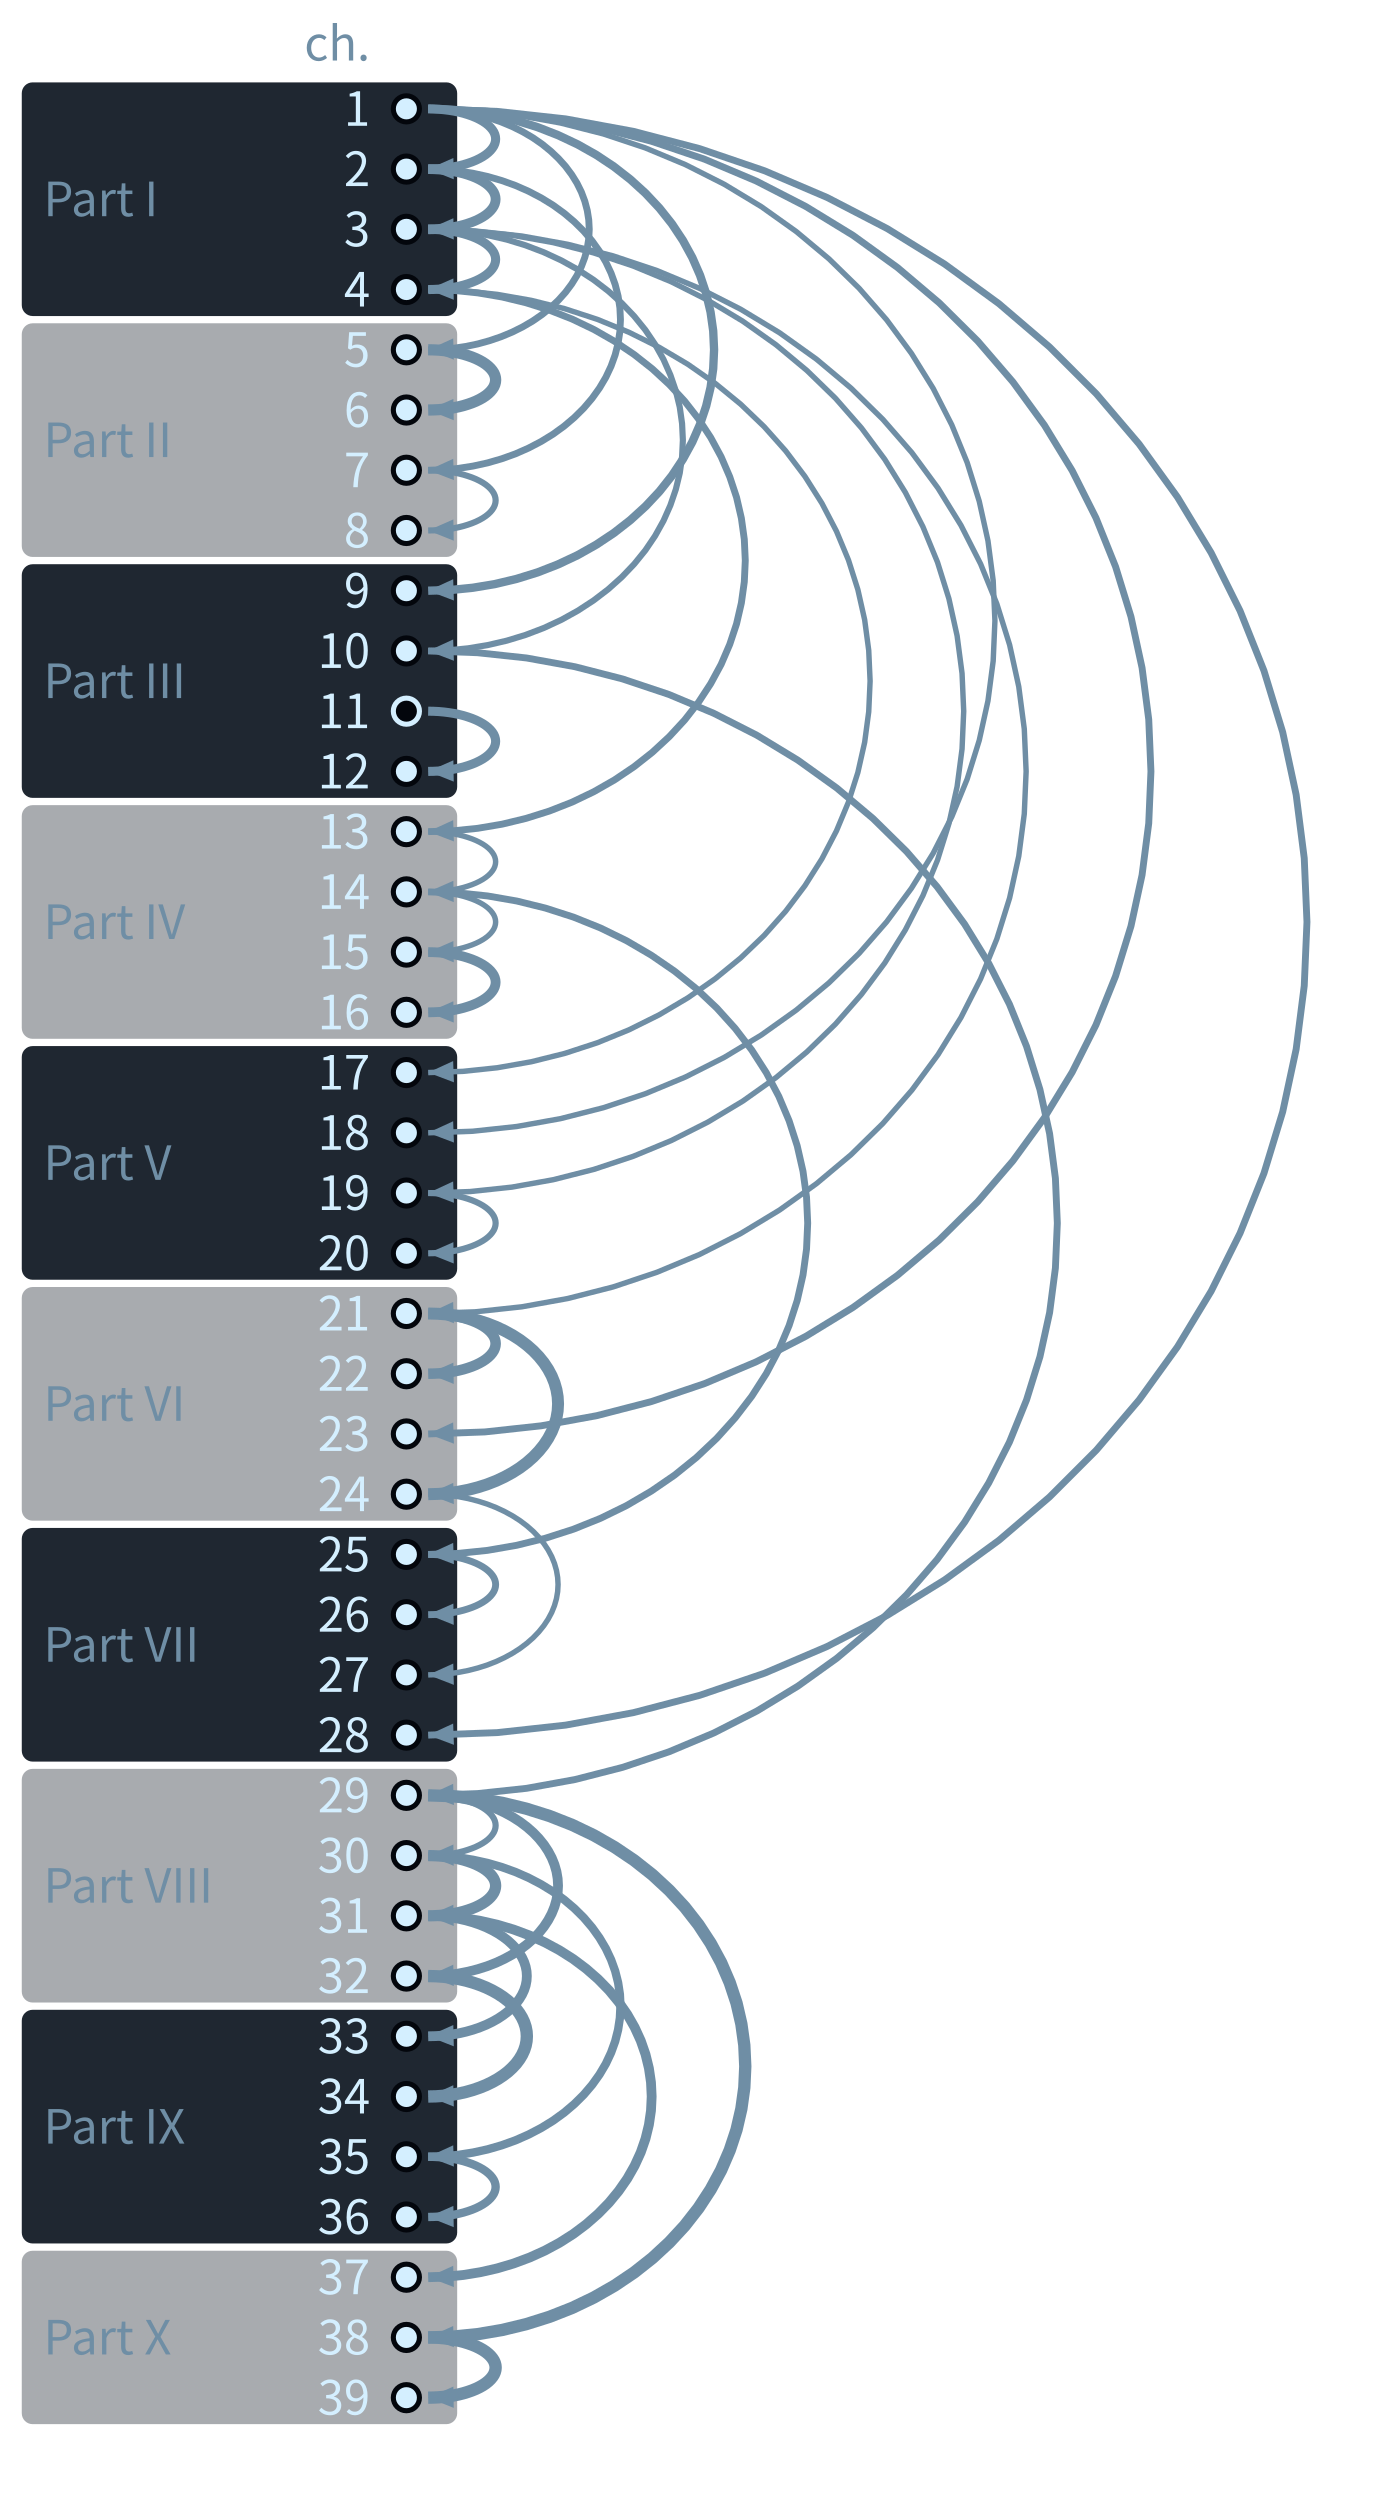
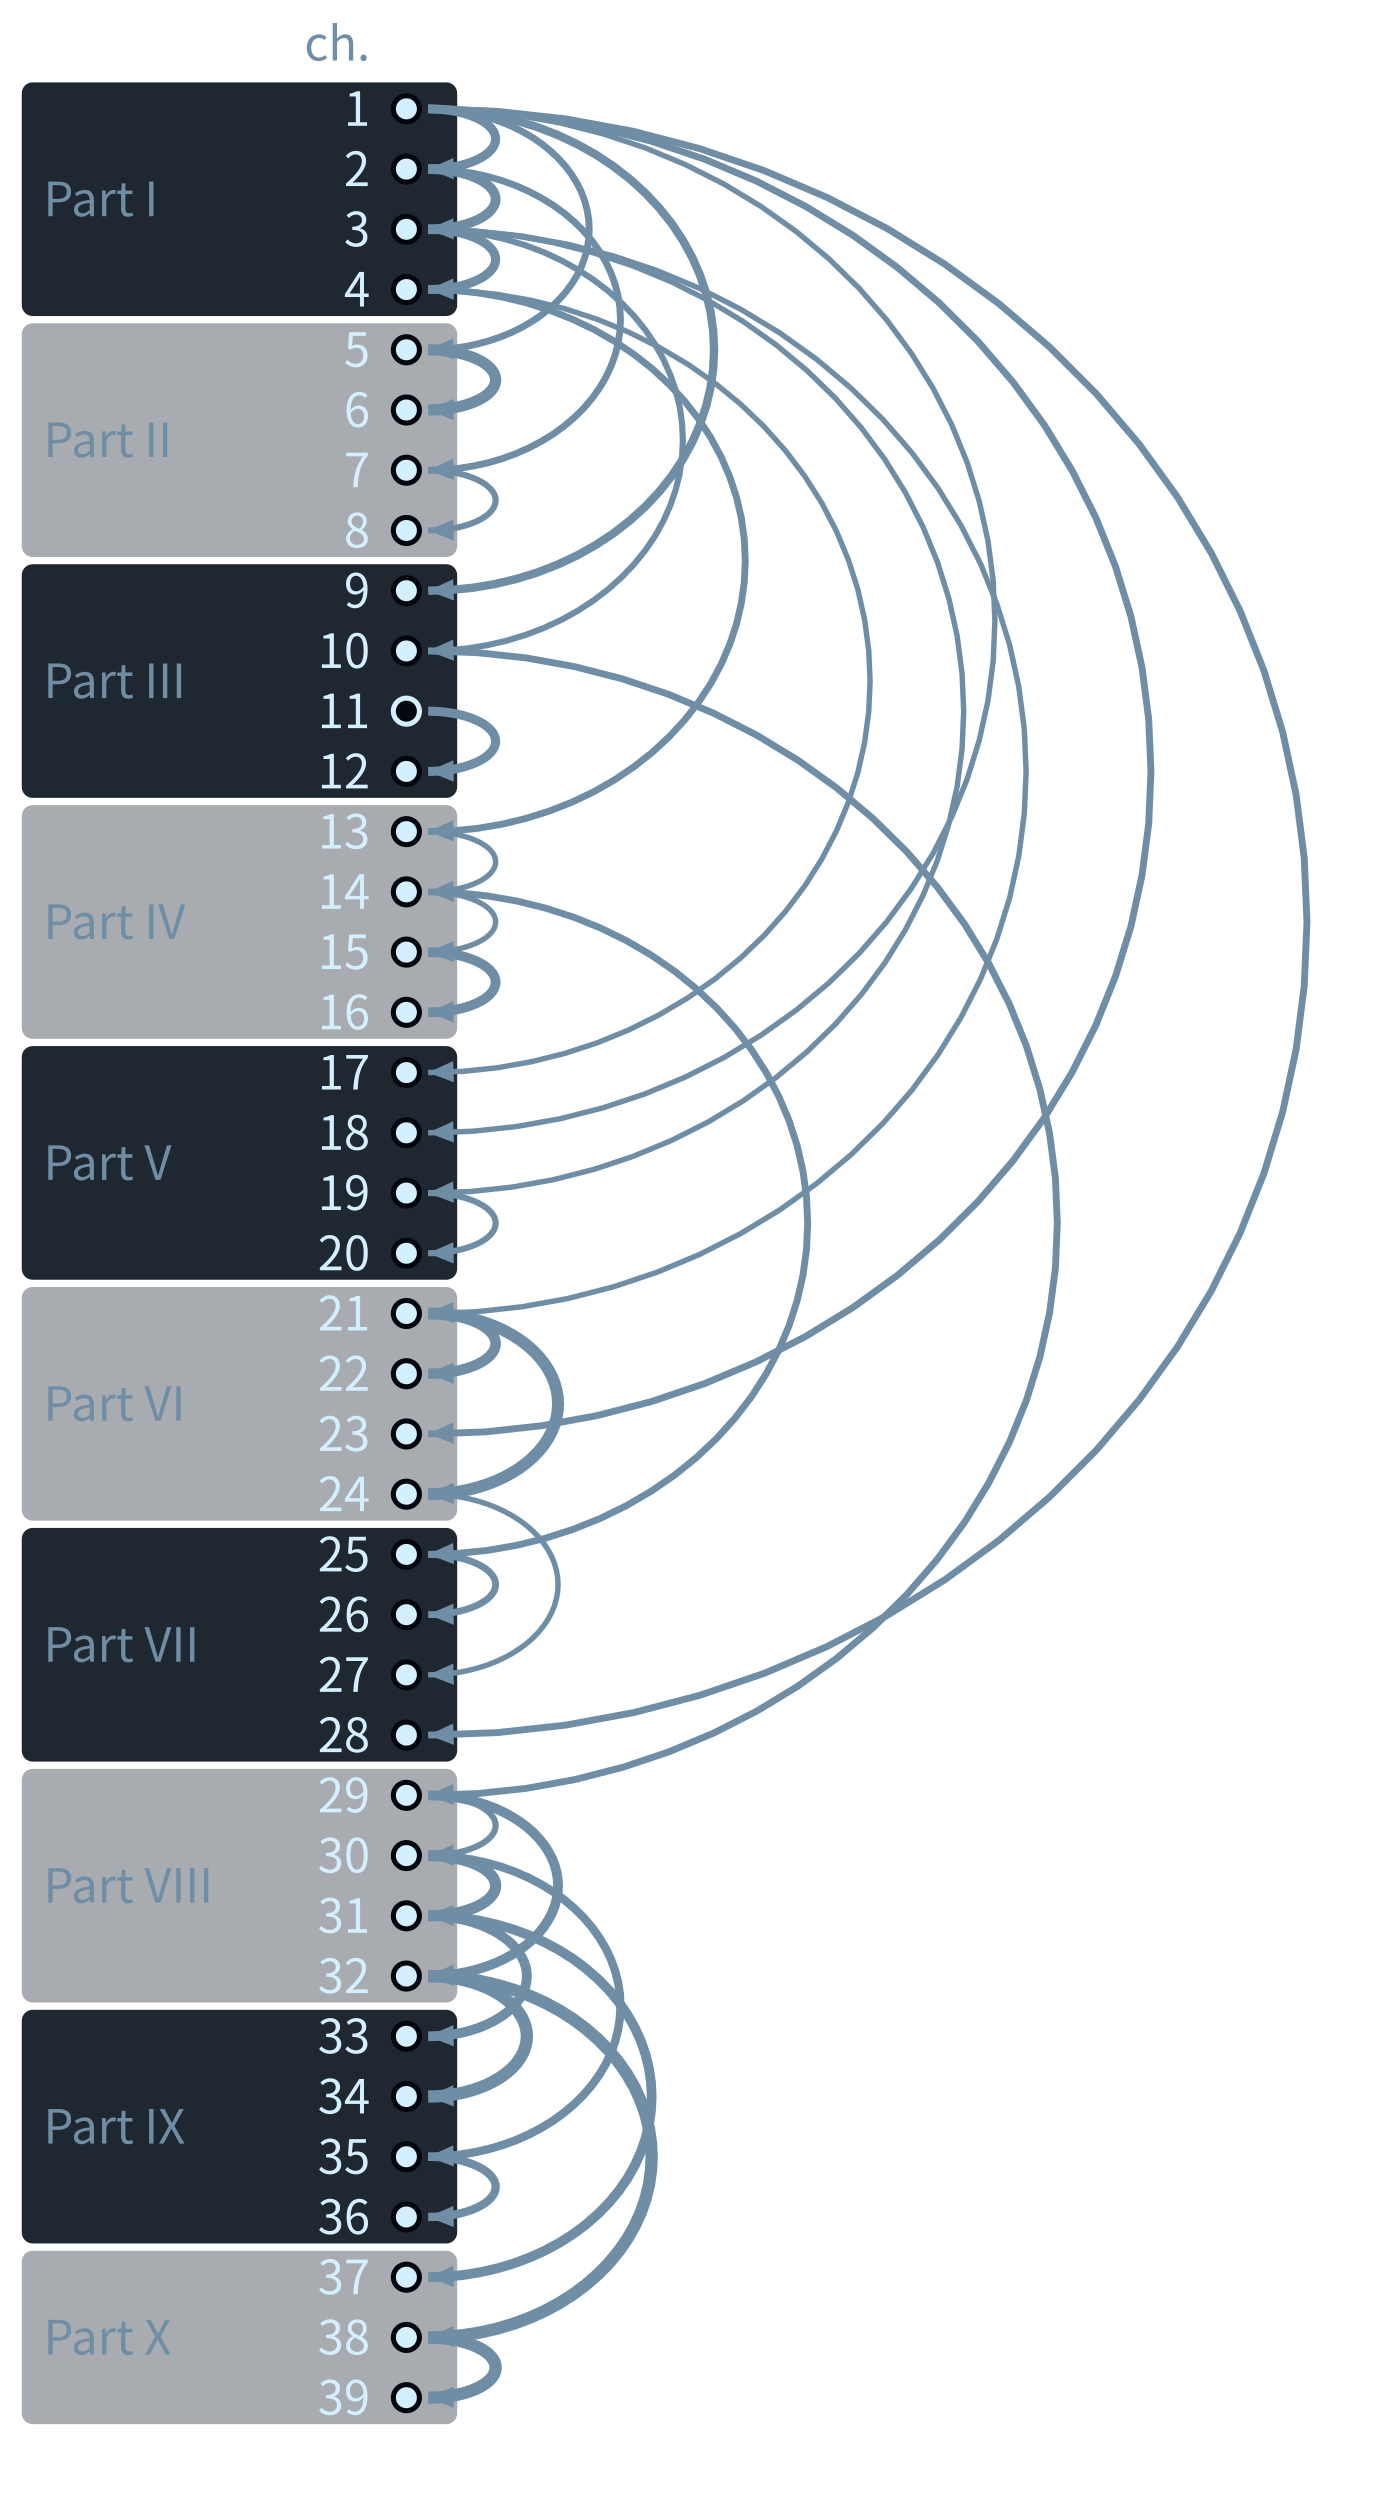
- <svg xmlns="http://www.w3.org/2000/svg" class="tr-fig" data-tr-fig="coda-dependency-tree" data-lang="en" viewBox="0 0 380 689" width="380" height="689" font-family="'Noto Sans SC', 'Noto Sans CJK SC', 'Source Sans 3', 'PingFang SC', 'Microsoft YaHei', system-ui, sans-serif" role="img" aria-label="39 dots run down the page for chapters 1 to 39, grouped on the left into the parts with their names. Every dot except chapter 1 and the hollow ones receives one arrow, an arc bulging to the right, from the chapter it refers back to most; the thicker the arrow, the more mentions. Chapter 1 sends 6 (to chapters 2, 5, 9, 18, 23, 28); chapter 3 sends 4 (to chapters 4, 10, 19, 21); chapter 29 sends 3 (to chapters 30, 32, 38). Chapter 11 is a hollow dot with no arrow.">
+ <svg xmlns="http://www.w3.org/2000/svg" class="tr-fig" data-tr-fig="coda-dependency-tree" data-lang="en" viewBox="0 0 380 689" width="380" height="689" font-family="'Noto Sans SC', 'Noto Sans CJK SC', 'Source Sans 3', 'PingFang SC', 'Microsoft YaHei', system-ui, sans-serif" role="img" aria-label="39 dots run down the page for chapters 1 to 39, grouped on the left into the parts with their names. Every dot except chapter 1 and the hollow ones receives one arrow, an arc bulging to the right, from the chapter it refers back to most; the thicker the arrow, the more mentions. Chapter 1 sends 6 (to chapters 2, 5, 9, 18, 23, 28); chapter 3 sends 4 (to chapters 4, 10, 19, 21); chapter 2 sends 2 (to chapters 3, 7). Chapter 11 is a hollow dot with no arrow.">
  <style>.ts-ink{stroke:#d4efff}.tf-ink{fill:#d4efff}.ts-dim{stroke:#6f8ea5}.tf-dim{fill:#6f8ea5}.ts-faint{stroke:#34506a}.tf-faint{fill:#34506a}.ts-edge{stroke:#143049}.tf-edge{fill:#143049}.ts-hot{stroke:#1f5d7c}.tf-hot{fill:#1f5d7c}.ts-bg{stroke:#03060c}.tf-bg{fill:#03060c}.ts-panel{stroke:#07101b}.tf-panel{fill:#07101b}.ts-sheet{stroke:#050c16}.tf-sheet{fill:#050c16}.ts-cyan{stroke:#19f0ff}.tf-cyan{fill:#19f0ff}.ts-magenta{stroke:#ff2fd0}.tf-magenta{fill:#ff2fd0}.ts-amber{stroke:#ffc83d}.tf-amber{fill:#ffc83d}.ts-violet{stroke:#9d8cff}.tf-violet{fill:#9d8cff}.ts-ok{stroke:#46ffb2}.tf-ok{fill:#46ffb2}.ts-warn{stroke:#ff5064}.tf-warn{fill:#ff5064}.ts-blue{stroke:#2a7bff}.tf-blue{fill:#2a7bff}.ts-orange{stroke:#ff8a3c}.tf-orange{fill:#ff8a3c}.ts-sigma{stroke:#cfe3ff}.tf-sigma{fill:#cfe3ff}</style>
  <rect x="6" y="22.7" width="120" height="64.4" rx="3" class="tf-panel" fill-opacity="0.9" />
  <text class="tf-dim" x="12" y="59.58" font-size="13">Part I</text>
  <rect x="6" y="89.1" width="120" height="64.4" rx="3" class="tf-panel" fill-opacity="0.35" />
  <text class="tf-dim" x="12" y="125.98" font-size="13">Part II</text>
  <rect x="6" y="155.5" width="120" height="64.4" rx="3" class="tf-panel" fill-opacity="0.9" />
  <text class="tf-dim" x="12" y="192.38" font-size="13">Part III</text>
  <rect x="6" y="221.9" width="120" height="64.4" rx="3" class="tf-panel" fill-opacity="0.35" />
  <text class="tf-dim" x="12" y="258.78" font-size="13">Part IV</text>
  <rect x="6" y="288.3" width="120" height="64.4" rx="3" class="tf-panel" fill-opacity="0.9" />
  <text class="tf-dim" x="12" y="325.18" font-size="13">Part V</text>
  <rect x="6" y="354.7" width="120" height="64.4" rx="3" class="tf-panel" fill-opacity="0.35" />
  <text class="tf-dim" x="12" y="391.58" font-size="13">Part VI</text>
  <rect x="6" y="421.1" width="120" height="64.4" rx="3" class="tf-panel" fill-opacity="0.9" />
  <text class="tf-dim" x="12" y="457.98" font-size="13">Part VII</text>
  <rect x="6" y="487.5" width="120" height="64.4" rx="3" class="tf-panel" fill-opacity="0.35" />
  <text class="tf-dim" x="12" y="524.38" font-size="13">Part VIII</text>
  <rect x="6" y="553.9" width="120" height="64.4" rx="3" class="tf-panel" fill-opacity="0.9" />
  <text class="tf-dim" x="12" y="590.78" font-size="13">Part IX</text>
  <rect x="6" y="620.3" width="120" height="47.8" rx="3" class="tf-panel" fill-opacity="0.35" />
  <text class="tf-dim" x="12" y="648.88" font-size="13">Part X</text>
  <path d="M118 30 L137 30.69 L155.89 32.76 L174.54 36.19 L192.84 40.97 L210.69 47.06 L227.96 54.43 L244.55 63.02 L260.36 72.8 L275.3 83.69 L289.26 95.64 L302.17 108.56 L313.94 122.38 L324.51 137.01 L333.8 152.36 L341.76 168.34 L348.35 184.85 L353.51 201.78 L357.22 219.04 L359.45 236.52 L360.2 254.1 L359.45 271.68 L357.22 289.16 L353.51 306.42 L348.35 323.35 L341.76 339.86 L333.8 355.84 L324.51 371.19 L313.94 385.82 L302.17 399.64 L289.26 412.56 L275.3 424.51 L260.36 435.4 L244.55 445.18 L227.96 453.77 L210.69 461.14 L192.84 467.23 L174.54 472.01 L155.89 475.44 L137 477.51 L118 478.2" class="ts-dim" stroke-width="1.9" stroke-linejoin="round" fill="none" />
  <path d="M118 478.2 L124.89 475.01 L125.1 480.88Z" class="tf-dim" />
  <path d="M118 30 L133.63 30.56 L149.16 32.25 L164.5 35.05 L179.56 38.94 L194.23 43.9 L208.43 49.9 L222.08 56.91 L235.09 64.87 L247.37 73.75 L258.86 83.48 L269.47 94.01 L279.16 105.27 L287.85 117.19 L295.49 129.7 L302.04 142.72 L307.45 156.17 L311.7 169.97 L314.75 184.04 L316.59 198.27 L317.2 212.6 L316.59 226.93 L314.75 241.16 L311.7 255.23 L307.45 269.03 L302.04 282.48 L295.49 295.5 L287.85 308.01 L279.16 319.93 L269.47 331.19 L258.86 341.72 L247.37 351.45 L235.09 360.33 L222.08 368.29 L208.43 375.3 L194.23 381.3 L179.56 386.26 L164.5 390.15 L149.16 392.95 L133.63 394.64 L118 395.2" class="ts-dim" stroke-width="1.9" stroke-linejoin="round" fill="none" />
  <path d="M118 395.2 L124.89 392.01 L125.1 397.89Z" class="tf-dim" />
  <path d="M118 179.4 L131.6 179.89 L145.13 181.34 L158.48 183.76 L171.58 187.12 L184.36 191.4 L196.72 196.59 L208.6 202.64 L219.92 209.52 L230.61 217.18 L240.61 225.59 L249.85 234.68 L258.28 244.41 L265.85 254.7 L272.5 265.51 L278.2 276.75 L282.91 288.37 L286.61 300.29 L289.27 312.43 L290.87 324.73 L291.4 337.1 L290.87 349.47 L289.27 361.77 L286.61 373.91 L282.91 385.83 L278.2 397.45 L272.5 408.69 L265.85 419.5 L258.28 429.79 L249.85 439.52 L240.61 448.61 L230.61 457.02 L219.92 464.68 L208.6 471.56 L196.72 477.61 L184.36 482.8 L171.58 487.08 L158.48 490.44 L145.13 492.86 L131.6 494.31 L118 494.8" class="ts-dim" stroke-width="1.9" stroke-linejoin="round" fill="none" />
  <path d="M118 494.8 L124.89 491.61 L125.1 497.49Z" class="tf-dim" />
  <path d="M118 63.2 L130.93 63.66 L143.78 65.04 L156.47 67.33 L168.93 70.51 L181.07 74.57 L192.82 79.48 L204.11 85.22 L214.87 91.73 L225.03 99 L234.53 106.96 L243.31 115.57 L251.33 124.78 L258.52 134.54 L264.84 144.77 L270.26 155.43 L274.73 166.43 L278.25 177.72 L280.77 189.23 L282.29 200.88 L282.8 212.6 L282.29 224.32 L280.77 235.97 L278.25 247.48 L274.73 258.77 L270.26 269.77 L264.84 280.43 L258.52 290.66 L251.33 300.42 L243.31 309.63 L234.53 318.24 L225.03 326.2 L214.87 333.47 L204.11 339.98 L192.82 345.72 L181.07 350.63 L168.93 354.69 L156.47 357.87 L143.78 360.16 L130.93 361.54 L118 362" class="ts-dim" stroke-width="1.5" stroke-linejoin="round" fill="none" />
  <path d="M118 362 L124.89 358.81 L125.1 364.69Z" class="tf-dim" />
  <path d="M118 30 L130.26 30.43 L142.44 31.74 L154.46 33.9 L166.27 36.91 L177.78 40.74 L188.91 45.38 L199.61 50.79 L209.81 56.95 L219.44 63.81 L228.45 71.33 L236.78 79.46 L244.37 88.16 L251.18 97.38 L257.18 107.04 L262.31 117.1 L266.56 127.5 L269.88 138.16 L272.28 149.03 L273.72 160.03 L274.2 171.1 L273.72 182.17 L272.28 193.17 L269.88 204.04 L266.56 214.7 L262.31 225.1 L257.18 235.16 L251.18 244.82 L244.37 254.04 L236.78 262.74 L228.45 270.87 L219.44 278.39 L209.81 285.25 L199.61 291.41 L188.91 296.82 L177.78 301.46 L166.27 305.29 L154.46 308.3 L142.44 310.46 L130.26 311.77 L118 312.2" class="ts-dim" stroke-width="1.5" stroke-linejoin="round" fill="none" />
  <path d="M118 312.2 L124.89 309.01 L125.1 314.89Z" class="tf-dim" />
  <path d="M118 63.2 L129.58 63.61 L141.09 64.83 L152.46 66.87 L163.61 69.7 L174.48 73.31 L185.01 77.67 L195.12 82.77 L204.76 88.56 L213.86 95.02 L222.37 102.1 L230.24 109.75 L237.41 117.94 L243.85 126.61 L249.51 135.71 L254.36 145.18 L258.38 154.96 L261.52 165 L263.78 175.23 L265.14 185.58 L265.6 196 L265.14 206.42 L263.78 216.77 L261.52 227 L258.38 237.04 L254.36 246.82 L249.51 256.29 L243.85 265.39 L237.41 274.06 L230.24 282.25 L222.37 289.9 L213.86 296.98 L204.76 303.44 L195.12 309.23 L185.01 314.33 L174.48 318.69 L163.61 322.3 L152.46 325.13 L141.09 327.17 L129.58 328.39 L118 328.8" class="ts-dim" stroke-width="1.5" stroke-linejoin="round" fill="none" />
  <path d="M118 328.8 L124.89 325.61 L125.1 331.49Z" class="tf-dim" />
  <path d="M118 79.8 L127.56 80.13 L137.05 81.13 L146.43 82.78 L155.64 85.08 L164.61 88.01 L173.3 91.56 L181.64 95.7 L189.59 100.41 L197.1 105.65 L204.13 111.4 L210.62 117.62 L216.54 124.28 L221.85 131.32 L226.52 138.71 L230.53 146.41 L233.84 154.36 L236.43 162.51 L238.3 170.82 L239.42 179.23 L239.8 187.7 L239.42 196.17 L238.3 204.58 L236.43 212.89 L233.84 221.04 L230.53 228.99 L226.52 236.69 L221.85 244.08 L216.54 251.12 L210.62 257.78 L204.13 264 L197.1 269.75 L189.59 274.99 L181.64 279.7 L173.3 283.84 L164.61 287.39 L155.64 290.32 L146.43 292.62 L137.05 294.27 L127.56 295.27 L118 295.6" class="ts-dim" stroke-width="1.5" stroke-linejoin="round" fill="none" />
  <path d="M118 295.6 L124.89 292.42 L125.1 298.29Z" class="tf-dim" />
  <path d="M118 245.8 L126.21 246.08 L134.36 246.92 L142.42 248.32 L150.32 250.27 L158.03 252.75 L165.49 255.75 L172.65 259.25 L179.48 263.24 L185.93 267.67 L191.96 272.54 L197.54 277.81 L202.62 283.44 L207.19 289.4 L211.2 295.65 L214.64 302.16 L217.48 308.89 L219.71 315.79 L221.31 322.82 L222.28 329.94 L222.6 337.1 L222.28 344.26 L221.31 351.38 L219.71 358.41 L217.48 365.31 L214.64 372.04 L211.2 378.55 L207.19 384.8 L202.62 390.76 L197.54 396.39 L191.96 401.66 L185.93 406.53 L179.48 410.96 L172.65 414.95 L165.49 418.45 L158.03 421.45 L150.32 423.93 L142.42 425.88 L134.36 427.28 L126.21 428.12 L118 428.4" class="ts-dim" stroke-width="1.9" stroke-linejoin="round" fill="none" />
  <path d="M118 428.4 L124.9 425.22 L125.1 431.1Z" class="tf-dim" />
  <path d="M118 79.8 L124.86 80.03 L131.67 80.72 L138.4 81.86 L145.01 83.46 L151.45 85.49 L157.68 87.94 L163.67 90.81 L169.37 94.07 L174.76 97.7 L179.8 101.68 L184.46 105.99 L188.71 110.59 L192.52 115.47 L195.87 120.59 L198.75 125.91 L201.12 131.42 L202.99 137.06 L204.32 142.81 L205.13 148.64 L205.4 154.5 L205.13 160.36 L204.32 166.19 L202.99 171.94 L201.12 177.58 L198.75 183.09 L195.87 188.41 L192.52 193.53 L188.71 198.41 L184.46 203.01 L179.8 207.32 L174.76 211.3 L169.37 214.93 L163.67 218.19 L157.68 221.06 L151.45 223.51 L145.01 225.54 L138.4 227.14 L131.67 228.28 L124.86 228.97 L118 229.2" class="ts-dim" stroke-width="1.9" stroke-linejoin="round" fill="none" />
  <path d="M118 229.2 L124.9 226.03 L125.09 231.9Z" class="tf-dim" />
-   <path d="M118 494.8 L124.86 495.03 L131.67 495.72 L138.4 496.86 L145.01 498.46 L151.45 500.49 L157.68 502.94 L163.67 505.81 L169.37 509.07 L174.76 512.7 L179.8 516.68 L184.46 520.99 L188.71 525.59 L192.52 530.47 L195.87 535.59 L198.75 540.91 L201.12 546.42 L202.99 552.06 L204.32 557.81 L205.13 563.64 L205.4 569.5 L205.13 575.36 L204.32 581.19 L202.99 586.94 L201.12 592.58 L198.75 598.09 L195.87 603.41 L192.52 608.53 L188.71 613.41 L184.46 618.01 L179.8 622.32 L174.76 626.3 L169.37 629.93 L163.67 633.19 L157.68 636.06 L151.45 638.51 L145.01 640.54 L138.4 642.14 L131.67 643.28 L124.86 643.97 L118 644.2" class="ts-dim" stroke-width="3.4" stroke-linejoin="round" fill="none" />
-   <path d="M118 644.2 L124.9 641.03 L125.09 646.9Z" class="tf-dim" />
  <path d="M118 30 L124.18 30.2 L130.33 30.82 L136.4 31.83 L142.35 33.25 L148.16 35.05 L153.77 37.24 L159.17 39.78 L164.32 42.68 L169.18 45.91 L173.72 49.45 L177.92 53.28 L181.75 57.37 L185.19 61.71 L188.21 66.26 L190.8 70.99 L192.94 75.88 L194.62 80.9 L195.83 86.01 L196.56 91.19 L196.8 96.4 L196.56 101.61 L195.83 106.79 L194.62 111.9 L192.94 116.92 L190.8 121.81 L188.21 126.54 L185.19 131.09 L181.75 135.43 L177.92 139.52 L173.72 143.35 L169.18 146.89 L164.32 150.12 L159.17 153.02 L153.77 155.56 L148.16 157.75 L142.35 159.55 L136.4 160.97 L130.33 161.98 L124.18 162.6 L118 162.8" class="ts-dim" stroke-width="2.3" stroke-linejoin="round" fill="none" />
  <path d="M118 162.8 L124.9 159.63 L125.09 165.51Z" class="tf-dim" />
  <path d="M118 63.2 L123.51 63.38 L128.98 63.92 L134.39 64.81 L139.69 66.04 L144.86 67.62 L149.87 69.53 L154.68 71.76 L159.26 74.3 L163.59 77.12 L167.64 80.22 L171.38 83.57 L174.79 87.15 L177.86 90.94 L180.55 94.92 L182.86 99.07 L184.76 103.35 L186.26 107.74 L187.34 112.21 L187.98 116.74 L188.2 121.3 L187.98 125.86 L187.34 130.39 L186.26 134.86 L184.76 139.25 L182.86 143.53 L180.55 147.68 L177.86 151.66 L174.79 155.45 L171.38 159.03 L167.64 162.38 L163.59 165.48 L159.26 168.3 L154.68 170.84 L149.87 173.07 L144.86 174.98 L139.69 176.56 L134.39 177.79 L128.98 178.68 L123.51 179.22 L118 179.4" class="ts-dim" stroke-width="1.7" stroke-linejoin="round" fill="none" />
  <path d="M118 179.4 L124.9 176.23 L125.09 182.11Z" class="tf-dim" />
  <path d="M118 528 L122.83 528.15 L127.64 528.61 L132.38 529.38 L137.04 530.44 L141.57 531.79 L145.97 533.43 L150.19 535.34 L154.21 537.51 L158.01 539.93 L161.56 542.59 L164.84 545.46 L167.84 548.53 L170.52 551.78 L172.89 555.19 L174.91 558.74 L176.59 562.41 L177.9 566.17 L178.84 570.01 L179.41 573.89 L179.6 577.8 L179.41 581.71 L178.84 585.59 L177.9 589.43 L176.59 593.19 L174.91 596.86 L172.89 600.41 L170.52 603.82 L167.84 607.07 L164.84 610.14 L161.56 613.01 L158.01 615.67 L154.21 618.09 L150.19 620.26 L145.97 622.17 L141.57 623.81 L137.04 625.16 L132.38 626.22 L127.64 626.99 L122.83 627.45 L118 627.6" class="ts-dim" stroke-width="2.7" stroke-linejoin="round" fill="none" />
  <path d="M118 627.6 L124.9 624.44 L125.09 630.32Z" class="tf-dim" />
+   <path d="M118 544.6 L122.83 544.75 L127.64 545.21 L132.38 545.98 L137.04 547.04 L141.57 548.39 L145.97 550.03 L150.19 551.94 L154.21 554.11 L158.01 556.53 L161.56 559.19 L164.84 562.06 L167.84 565.13 L170.52 568.38 L172.89 571.79 L174.91 575.34 L176.59 579.01 L177.9 582.77 L178.84 586.61 L179.41 590.49 L179.6 594.4 L179.41 598.31 L178.84 602.19 L177.9 606.03 L176.59 609.79 L174.91 613.46 L172.89 617.01 L170.52 620.42 L167.84 623.67 L164.84 626.74 L161.56 629.61 L158.01 632.27 L154.21 634.69 L150.19 636.86 L145.97 638.77 L141.57 640.41 L137.04 641.76 L132.38 642.82 L127.64 643.59 L122.83 644.05 L118 644.2" class="ts-dim" stroke-width="3.4" stroke-linejoin="round" fill="none" />
+   <path d="M118 644.2 L124.9 641.04 L125.09 646.92Z" class="tf-dim" />
  <path d="M118 46.6 L122.16 46.73 L126.29 47.11 L130.37 47.75 L134.38 48.63 L138.28 49.76 L142.06 51.12 L145.69 52.72 L149.15 54.53 L152.42 56.54 L155.48 58.76 L158.3 61.15 L160.88 63.71 L163.19 66.42 L165.22 69.26 L166.97 72.22 L168.41 75.28 L169.54 78.41 L170.35 81.61 L170.84 84.84 L171 88.1 L170.84 91.36 L170.35 94.59 L169.54 97.79 L168.41 100.92 L166.97 103.98 L165.22 106.94 L163.19 109.78 L160.88 112.49 L158.3 115.05 L155.48 117.44 L152.42 119.66 L149.15 121.67 L145.69 123.48 L142.06 125.08 L138.28 126.44 L134.38 127.57 L130.37 128.45 L126.29 129.09 L122.16 129.47 L118 129.6" class="ts-dim" stroke-width="1.9" stroke-linejoin="round" fill="none" />
  <path d="M118 129.6 L124.91 126.45 L125.09 132.32Z" class="tf-dim" />
  <path d="M118 511.4 L122.16 511.53 L126.29 511.91 L130.37 512.55 L134.38 513.43 L138.28 514.56 L142.06 515.92 L145.69 517.52 L149.15 519.33 L152.42 521.34 L155.48 523.56 L158.3 525.95 L160.88 528.51 L163.19 531.22 L165.22 534.06 L166.97 537.02 L168.41 540.08 L169.54 543.21 L170.35 546.41 L170.84 549.64 L171 552.9 L170.84 556.16 L170.35 559.39 L169.54 562.59 L168.41 565.72 L166.97 568.78 L165.22 571.74 L163.19 574.58 L160.88 577.29 L158.3 579.85 L155.48 582.24 L152.42 584.46 L149.15 586.47 L145.69 588.28 L142.06 589.88 L138.28 591.24 L134.38 592.37 L130.37 593.25 L126.29 593.89 L122.16 594.27 L118 594.4" class="ts-dim" stroke-width="2.3" stroke-linejoin="round" fill="none" />
  <path d="M118 594.4 L124.91 591.25 L125.09 597.12Z" class="tf-dim" />
  <path d="M118 30 L121.48 30.1 L124.95 30.41 L128.36 30.92 L131.72 31.62 L134.99 32.53 L138.16 33.62 L141.2 34.89 L144.1 36.34 L146.84 37.95 L149.4 39.72 L151.76 41.64 L153.92 43.69 L155.86 45.85 L157.56 48.13 L159.02 50.49 L160.23 52.94 L161.17 55.45 L161.85 58.01 L162.26 60.6 L162.4 63.2 L162.26 65.8 L161.85 68.39 L161.17 70.95 L160.23 73.46 L159.02 75.91 L157.56 78.27 L155.86 80.55 L153.92 82.71 L151.76 84.76 L149.4 86.68 L146.84 88.45 L144.1 90.06 L141.2 91.51 L138.16 92.78 L134.99 93.87 L131.72 94.78 L128.36 95.48 L124.95 95.99 L121.48 96.3 L118 96.4" class="ts-dim" stroke-width="1.9" stroke-linejoin="round" fill="none" />
  <path d="M118 96.4 L124.91 93.26 L125.08 99.13Z" class="tf-dim" />
  <path d="M118 362 L120.81 362.08 L123.6 362.31 L126.36 362.69 L129.06 363.22 L131.7 363.9 L134.25 364.71 L136.71 365.67 L139.04 366.76 L141.25 367.97 L143.31 369.29 L145.22 370.73 L146.96 372.26 L148.52 373.89 L149.9 375.6 L151.07 377.37 L152.05 379.21 L152.81 381.09 L153.36 383 L153.69 384.95 L153.8 386.9 L153.69 388.85 L153.36 390.8 L152.81 392.71 L152.05 394.59 L151.07 396.43 L149.9 398.2 L148.52 399.91 L146.96 401.54 L145.22 403.07 L143.31 404.51 L141.25 405.83 L139.04 407.04 L136.71 408.13 L134.25 409.09 L131.7 409.9 L129.06 410.58 L126.36 411.11 L123.6 411.49 L120.81 411.72 L118 411.8" class="ts-dim" stroke-width="3.3" stroke-linejoin="round" fill="none" />
  <path d="M118 411.8 L124.92 408.67 L125.08 414.55Z" class="tf-dim" />
  <path d="M118 411.8 L120.81 411.88 L123.6 412.11 L126.36 412.49 L129.06 413.02 L131.7 413.7 L134.25 414.51 L136.71 415.47 L139.04 416.56 L141.25 417.77 L143.31 419.09 L145.22 420.53 L146.96 422.06 L148.52 423.69 L149.9 425.4 L151.07 427.17 L152.05 429.01 L152.81 430.89 L153.36 432.8 L153.69 434.75 L153.8 436.7 L153.69 438.65 L153.36 440.6 L152.81 442.51 L152.05 444.39 L151.07 446.23 L149.9 448 L148.52 449.71 L146.96 451.34 L145.22 452.87 L143.31 454.31 L141.25 455.63 L139.04 456.84 L136.71 457.93 L134.25 458.89 L131.7 459.7 L129.06 460.38 L126.36 460.91 L123.6 461.29 L120.81 461.52 L118 461.6" class="ts-dim" stroke-width="1.5" stroke-linejoin="round" fill="none" />
  <path d="M118 461.6 L124.92 458.47 L125.08 464.35Z" class="tf-dim" />
  <path d="M118 494.8 L120.81 494.88 L123.6 495.11 L126.36 495.49 L129.06 496.02 L131.7 496.7 L134.25 497.51 L136.71 498.47 L139.04 499.56 L141.25 500.77 L143.31 502.09 L145.22 503.53 L146.96 505.06 L148.52 506.69 L149.9 508.4 L151.07 510.17 L152.05 512.01 L152.81 513.89 L153.36 515.8 L153.69 517.75 L153.8 519.7 L153.69 521.65 L153.36 523.6 L152.81 525.51 L152.05 527.39 L151.07 529.23 L149.9 531 L148.52 532.71 L146.96 534.34 L145.22 535.87 L143.31 537.31 L141.25 538.63 L139.04 539.84 L136.71 540.93 L134.25 541.89 L131.7 542.7 L129.06 543.38 L126.36 543.91 L123.6 544.29 L120.81 544.52 L118 544.6" class="ts-dim" stroke-width="2.7" stroke-linejoin="round" fill="none" />
  <path d="M118 544.6 L124.92 541.47 L125.08 547.35Z" class="tf-dim" />
  <path d="M118 528 L120.13 528.05 L122.26 528.2 L124.35 528.46 L126.41 528.81 L128.41 529.26 L130.35 529.81 L132.21 530.45 L133.99 531.17 L135.66 531.98 L137.23 532.86 L138.68 533.82 L140.01 534.84 L141.19 535.93 L142.24 537.06 L143.13 538.25 L143.87 539.47 L144.45 540.72 L144.87 542 L145.12 543.3 L145.2 544.6 L145.12 545.9 L144.87 547.2 L144.45 548.48 L143.87 549.73 L143.13 550.95 L142.24 552.14 L141.19 553.27 L140.01 554.36 L138.68 555.38 L137.23 556.34 L135.66 557.22 L133.99 558.03 L132.21 558.75 L130.35 559.39 L128.41 559.94 L126.41 560.39 L124.35 560.74 L122.26 561 L120.13 561.15 L118 561.2" class="ts-dim" stroke-width="2.7" stroke-linejoin="round" fill="none" />
  <path d="M118 561.2 L124.93 558.09 L125.07 563.97Z" class="tf-dim" />
  <path d="M118 544.6 L120.13 544.65 L122.26 544.8 L124.35 545.06 L126.41 545.41 L128.41 545.86 L130.35 546.41 L132.21 547.05 L133.99 547.77 L135.66 548.58 L137.23 549.46 L138.68 550.42 L140.01 551.44 L141.19 552.53 L142.24 553.66 L143.13 554.85 L143.87 556.07 L144.45 557.32 L144.87 558.6 L145.12 559.9 L145.2 561.2 L145.12 562.5 L144.87 563.8 L144.45 565.08 L143.87 566.33 L143.13 567.55 L142.24 568.74 L141.19 569.87 L140.01 570.96 L138.68 571.98 L137.23 572.94 L135.66 573.82 L133.99 574.63 L132.21 575.35 L130.35 575.99 L128.41 576.54 L126.41 576.99 L124.35 577.34 L122.26 577.6 L120.13 577.75 L118 577.8" class="ts-dim" stroke-width="3.4" stroke-linejoin="round" fill="none" />
  <path d="M118 577.8 L124.93 574.69 L125.07 580.57Z" class="tf-dim" />
  <path d="M118 30 L119.46 30.03 L120.91 30.1 L122.34 30.23 L123.75 30.41 L125.12 30.63 L126.44 30.9 L127.72 31.22 L128.93 31.59 L130.08 31.99 L131.15 32.43 L132.14 32.91 L133.05 33.42 L133.86 33.96 L134.57 34.53 L135.18 35.12 L135.69 35.74 L136.09 36.36 L136.37 37 L136.54 37.65 L136.6 38.3 L136.54 38.95 L136.37 39.6 L136.09 40.24 L135.69 40.86 L135.18 41.48 L134.57 42.07 L133.86 42.64 L133.05 43.18 L132.14 43.69 L131.15 44.17 L130.08 44.61 L128.93 45.01 L127.72 45.38 L126.44 45.7 L125.12 45.97 L123.75 46.19 L122.34 46.37 L120.91 46.5 L119.46 46.57 L118 46.6" class="ts-dim" stroke-width="2.5" stroke-linejoin="round" fill="none" />
  <path d="M118 46.6 L124.95 43.54 L125.05 49.42Z" class="tf-dim" />
  <path d="M118 46.6 L119.46 46.63 L120.91 46.7 L122.34 46.83 L123.75 47.01 L125.12 47.23 L126.44 47.5 L127.72 47.82 L128.93 48.19 L130.08 48.59 L131.15 49.03 L132.14 49.51 L133.05 50.02 L133.86 50.56 L134.57 51.13 L135.18 51.72 L135.69 52.34 L136.09 52.96 L136.37 53.6 L136.54 54.25 L136.6 54.9 L136.54 55.55 L136.37 56.2 L136.09 56.84 L135.69 57.46 L135.18 58.08 L134.57 58.67 L133.86 59.24 L133.05 59.78 L132.14 60.29 L131.15 60.77 L130.08 61.21 L128.93 61.61 L127.72 61.98 L126.44 62.3 L125.12 62.57 L123.75 62.79 L122.34 62.97 L120.91 63.1 L119.46 63.17 L118 63.2" class="ts-dim" stroke-width="2.7" stroke-linejoin="round" fill="none" />
  <path d="M118 63.2 L124.95 60.14 L125.05 66.02Z" class="tf-dim" />
  <path d="M118 63.2 L119.46 63.23 L120.91 63.3 L122.34 63.43 L123.75 63.61 L125.12 63.83 L126.44 64.1 L127.72 64.42 L128.93 64.79 L130.08 65.19 L131.15 65.63 L132.14 66.11 L133.05 66.62 L133.86 67.16 L134.57 67.73 L135.18 68.32 L135.69 68.94 L136.09 69.56 L136.37 70.2 L136.54 70.85 L136.6 71.5 L136.54 72.15 L136.37 72.8 L136.09 73.44 L135.69 74.06 L135.18 74.68 L134.57 75.27 L133.86 75.84 L133.05 76.38 L132.14 76.89 L131.15 77.37 L130.08 77.81 L128.93 78.21 L127.72 78.58 L126.44 78.9 L125.12 79.17 L123.75 79.39 L122.34 79.57 L120.91 79.7 L119.46 79.77 L118 79.8" class="ts-dim" stroke-width="2.5" stroke-linejoin="round" fill="none" />
  <path d="M118 79.8 L124.95 76.74 L125.05 82.62Z" class="tf-dim" />
  <path d="M118 96.4 L119.46 96.43 L120.91 96.5 L122.34 96.63 L123.75 96.81 L125.12 97.03 L126.44 97.3 L127.72 97.62 L128.93 97.99 L130.08 98.39 L131.15 98.83 L132.14 99.31 L133.05 99.82 L133.86 100.36 L134.57 100.93 L135.18 101.52 L135.69 102.14 L136.09 102.76 L136.37 103.4 L136.54 104.05 L136.6 104.7 L136.54 105.35 L136.37 106 L136.09 106.64 L135.69 107.26 L135.18 107.88 L134.57 108.47 L133.86 109.04 L133.05 109.58 L132.14 110.09 L131.15 110.57 L130.08 111.01 L128.93 111.41 L127.72 111.78 L126.44 112.1 L125.12 112.37 L123.75 112.59 L122.34 112.77 L120.91 112.9 L119.46 112.97 L118 113" class="ts-dim" stroke-width="3.1" stroke-linejoin="round" fill="none" />
  <path d="M118 113 L124.95 109.94 L125.05 115.82Z" class="tf-dim" />
  <path d="M118 129.6 L119.46 129.63 L120.91 129.7 L122.34 129.83 L123.75 130.01 L125.12 130.23 L126.44 130.5 L127.72 130.82 L128.93 131.19 L130.08 131.59 L131.15 132.03 L132.14 132.51 L133.05 133.02 L133.86 133.56 L134.57 134.13 L135.18 134.72 L135.69 135.34 L136.09 135.96 L136.37 136.6 L136.54 137.25 L136.6 137.9 L136.54 138.55 L136.37 139.2 L136.09 139.84 L135.69 140.46 L135.18 141.08 L134.57 141.67 L133.86 142.24 L133.05 142.78 L132.14 143.29 L131.15 143.77 L130.08 144.21 L128.93 144.61 L127.72 144.98 L126.44 145.3 L125.12 145.57 L123.75 145.79 L122.34 145.97 L120.91 146.1 L119.46 146.17 L118 146.2" class="ts-dim" stroke-width="1.7" stroke-linejoin="round" fill="none" />
  <path d="M118 146.2 L124.95 143.14 L125.05 149.02Z" class="tf-dim" />
  <path d="M118 196 L119.46 196.03 L120.91 196.1 L122.34 196.23 L123.75 196.41 L125.12 196.63 L126.44 196.9 L127.72 197.22 L128.93 197.59 L130.08 197.99 L131.15 198.43 L132.14 198.91 L133.05 199.42 L133.86 199.96 L134.57 200.53 L135.18 201.12 L135.69 201.74 L136.09 202.36 L136.37 203 L136.54 203.65 L136.6 204.3 L136.54 204.95 L136.37 205.6 L136.09 206.24 L135.69 206.86 L135.18 207.48 L134.57 208.07 L133.86 208.64 L133.05 209.18 L132.14 209.69 L131.15 210.17 L130.08 210.61 L128.93 211.01 L127.72 211.38 L126.44 211.7 L125.12 211.97 L123.75 212.19 L122.34 212.37 L120.91 212.5 L119.46 212.57 L118 212.6" class="ts-dim" stroke-width="2.5" stroke-linejoin="round" fill="none" />
  <path d="M118 212.6 L124.95 209.54 L125.05 215.42Z" class="tf-dim" />
  <path d="M118 229.2 L119.46 229.23 L120.91 229.3 L122.34 229.43 L123.75 229.61 L125.12 229.83 L126.44 230.1 L127.72 230.42 L128.93 230.79 L130.08 231.19 L131.15 231.63 L132.14 232.11 L133.05 232.62 L133.86 233.16 L134.57 233.73 L135.18 234.32 L135.69 234.94 L136.09 235.56 L136.37 236.2 L136.54 236.85 L136.6 237.5 L136.54 238.15 L136.37 238.8 L136.09 239.44 L135.69 240.06 L135.18 240.68 L134.57 241.27 L133.86 241.84 L133.05 242.38 L132.14 242.89 L131.15 243.37 L130.08 243.81 L128.93 244.21 L127.72 244.58 L126.44 244.9 L125.12 245.17 L123.75 245.39 L122.34 245.57 L120.91 245.7 L119.46 245.77 L118 245.8" class="ts-dim" stroke-width="1.5" stroke-linejoin="round" fill="none" />
  <path d="M118 245.8 L124.95 242.74 L125.05 248.62Z" class="tf-dim" />
  <path d="M118 245.8 L119.46 245.83 L120.91 245.9 L122.34 246.03 L123.75 246.21 L125.12 246.43 L126.44 246.7 L127.72 247.02 L128.93 247.39 L130.08 247.79 L131.15 248.23 L132.14 248.71 L133.05 249.22 L133.86 249.76 L134.57 250.33 L135.18 250.92 L135.69 251.54 L136.09 252.16 L136.37 252.8 L136.54 253.45 L136.6 254.1 L136.54 254.75 L136.37 255.4 L136.09 256.04 L135.69 256.66 L135.18 257.28 L134.57 257.87 L133.86 258.44 L133.05 258.98 L132.14 259.49 L131.15 259.97 L130.08 260.41 L128.93 260.81 L127.72 261.18 L126.44 261.5 L125.12 261.77 L123.75 261.99 L122.34 262.17 L120.91 262.3 L119.46 262.37 L118 262.4" class="ts-dim" stroke-width="1.5" stroke-linejoin="round" fill="none" />
  <path d="M118 262.4 L124.95 259.34 L125.05 265.22Z" class="tf-dim" />
  <path d="M118 262.4 L119.46 262.43 L120.91 262.5 L122.34 262.63 L123.75 262.81 L125.12 263.03 L126.44 263.3 L127.72 263.62 L128.93 263.99 L130.08 264.39 L131.15 264.83 L132.14 265.31 L133.05 265.82 L133.86 266.36 L134.57 266.93 L135.18 267.52 L135.69 268.14 L136.09 268.76 L136.37 269.4 L136.54 270.05 L136.6 270.7 L136.54 271.35 L136.37 272 L136.09 272.64 L135.69 273.26 L135.18 273.88 L134.57 274.47 L133.86 275.04 L133.05 275.58 L132.14 276.09 L131.15 276.57 L130.08 277.01 L128.93 277.41 L127.72 277.78 L126.44 278.1 L125.12 278.37 L123.75 278.59 L122.34 278.77 L120.91 278.9 L119.46 278.97 L118 279" class="ts-dim" stroke-width="2.7" stroke-linejoin="round" fill="none" />
  <path d="M118 279 L124.95 275.94 L125.05 281.82Z" class="tf-dim" />
  <path d="M118 328.8 L119.46 328.83 L120.91 328.9 L122.34 329.03 L123.75 329.21 L125.12 329.43 L126.44 329.7 L127.72 330.02 L128.93 330.39 L130.08 330.79 L131.15 331.23 L132.14 331.71 L133.05 332.22 L133.86 332.76 L134.57 333.33 L135.18 333.92 L135.69 334.54 L136.09 335.16 L136.37 335.8 L136.54 336.45 L136.6 337.1 L136.54 337.75 L136.37 338.4 L136.09 339.04 L135.69 339.66 L135.18 340.28 L134.57 340.87 L133.86 341.44 L133.05 341.98 L132.14 342.49 L131.15 342.97 L130.08 343.41 L128.93 343.81 L127.72 344.18 L126.44 344.5 L125.12 344.77 L123.75 344.99 L122.34 345.17 L120.91 345.3 L119.46 345.37 L118 345.4" class="ts-dim" stroke-width="1.7" stroke-linejoin="round" fill="none" />
  <path d="M118 345.4 L124.95 342.34 L125.05 348.22Z" class="tf-dim" />
  <path d="M118 362 L119.46 362.03 L120.91 362.1 L122.34 362.23 L123.75 362.41 L125.12 362.63 L126.44 362.9 L127.72 363.22 L128.93 363.59 L130.08 363.99 L131.15 364.43 L132.14 364.91 L133.05 365.42 L133.86 365.96 L134.57 366.53 L135.18 367.12 L135.69 367.74 L136.09 368.36 L136.37 369 L136.54 369.65 L136.6 370.3 L136.54 370.95 L136.37 371.6 L136.09 372.24 L135.69 372.86 L135.18 373.48 L134.57 374.07 L133.86 374.64 L133.05 375.18 L132.14 375.69 L131.15 376.17 L130.08 376.61 L128.93 377.01 L127.72 377.38 L126.44 377.7 L125.12 377.97 L123.75 378.19 L122.34 378.37 L120.91 378.5 L119.46 378.57 L118 378.6" class="ts-dim" stroke-width="2.9" stroke-linejoin="round" fill="none" />
  <path d="M118 378.6 L124.95 375.54 L125.05 381.42Z" class="tf-dim" />
  <path d="M118 428.4 L119.46 428.43 L120.91 428.5 L122.34 428.63 L123.75 428.81 L125.12 429.03 L126.44 429.3 L127.72 429.62 L128.93 429.99 L130.08 430.39 L131.15 430.83 L132.14 431.31 L133.05 431.82 L133.86 432.36 L134.57 432.93 L135.18 433.52 L135.69 434.14 L136.09 434.76 L136.37 435.4 L136.54 436.05 L136.6 436.7 L136.54 437.35 L136.37 438 L136.09 438.64 L135.69 439.26 L135.18 439.88 L134.57 440.47 L133.86 441.04 L133.05 441.58 L132.14 442.09 L131.15 442.57 L130.08 443.01 L128.93 443.41 L127.72 443.78 L126.44 444.1 L125.12 444.37 L123.75 444.59 L122.34 444.77 L120.91 444.9 L119.46 444.97 L118 445" class="ts-dim" stroke-width="1.9" stroke-linejoin="round" fill="none" />
  <path d="M118 445 L124.95 441.94 L125.05 447.82Z" class="tf-dim" />
  <path d="M118 494.8 L119.46 494.83 L120.91 494.9 L122.34 495.03 L123.75 495.21 L125.12 495.43 L126.44 495.7 L127.72 496.02 L128.93 496.39 L130.08 496.79 L131.15 497.23 L132.14 497.71 L133.05 498.22 L133.86 498.76 L134.57 499.33 L135.18 499.92 L135.69 500.54 L136.09 501.16 L136.37 501.8 L136.54 502.45 L136.6 503.1 L136.54 503.75 L136.37 504.4 L136.09 505.04 L135.69 505.66 L135.18 506.28 L134.57 506.87 L133.86 507.44 L133.05 507.98 L132.14 508.49 L131.15 508.97 L130.08 509.41 L128.93 509.81 L127.72 510.18 L126.44 510.5 L125.12 510.77 L123.75 510.99 L122.34 511.17 L120.91 511.3 L119.46 511.37 L118 511.4" class="ts-dim" stroke-width="1.7" stroke-linejoin="round" fill="none" />
  <path d="M118 511.4 L124.95 508.34 L125.05 514.22Z" class="tf-dim" />
  <path d="M118 511.4 L119.46 511.43 L120.91 511.5 L122.34 511.63 L123.75 511.81 L125.12 512.03 L126.44 512.3 L127.72 512.62 L128.93 512.99 L130.08 513.39 L131.15 513.83 L132.14 514.31 L133.05 514.82 L133.86 515.36 L134.57 515.93 L135.18 516.52 L135.69 517.14 L136.09 517.76 L136.37 518.4 L136.54 519.05 L136.6 519.7 L136.54 520.35 L136.37 521 L136.09 521.64 L135.69 522.26 L135.18 522.88 L134.57 523.47 L133.86 524.04 L133.05 524.58 L132.14 525.09 L131.15 525.57 L130.08 526.01 L128.93 526.41 L127.72 526.78 L126.44 527.1 L125.12 527.37 L123.75 527.59 L122.34 527.77 L120.91 527.9 L119.46 527.97 L118 528" class="ts-dim" stroke-width="3.1" stroke-linejoin="round" fill="none" />
  <path d="M118 528 L124.95 524.94 L125.05 530.82Z" class="tf-dim" />
  <path d="M118 594.4 L119.46 594.43 L120.91 594.5 L122.34 594.63 L123.75 594.81 L125.12 595.03 L126.44 595.3 L127.72 595.62 L128.93 595.99 L130.08 596.39 L131.15 596.83 L132.14 597.31 L133.05 597.82 L133.86 598.36 L134.57 598.93 L135.18 599.52 L135.69 600.14 L136.09 600.76 L136.37 601.4 L136.54 602.05 L136.6 602.7 L136.54 603.35 L136.37 604 L136.09 604.64 L135.69 605.26 L135.18 605.88 L134.57 606.47 L133.86 607.04 L133.05 607.58 L132.14 608.09 L131.15 608.57 L130.08 609.01 L128.93 609.41 L127.72 609.78 L126.44 610.1 L125.12 610.37 L123.75 610.59 L122.34 610.77 L120.91 610.9 L119.46 610.97 L118 611" class="ts-dim" stroke-width="2.3" stroke-linejoin="round" fill="none" />
  <path d="M118 611 L124.95 607.94 L125.05 613.82Z" class="tf-dim" />
  <path d="M118 644.2 L119.46 644.23 L120.91 644.3 L122.34 644.43 L123.75 644.61 L125.12 644.83 L126.44 645.1 L127.72 645.42 L128.93 645.79 L130.08 646.19 L131.15 646.63 L132.14 647.11 L133.05 647.62 L133.86 648.16 L134.57 648.73 L135.18 649.32 L135.69 649.94 L136.09 650.56 L136.37 651.2 L136.54 651.85 L136.6 652.5 L136.54 653.15 L136.37 653.8 L136.09 654.44 L135.69 655.06 L135.18 655.68 L134.57 656.27 L133.86 656.84 L133.05 657.38 L132.14 657.89 L131.15 658.37 L130.08 658.81 L128.93 659.21 L127.72 659.58 L126.44 659.9 L125.12 660.17 L123.75 660.39 L122.34 660.57 L120.91 660.7 L119.46 660.77 L118 660.8" class="ts-dim" stroke-width="3.4" stroke-linejoin="round" fill="none" />
  <path d="M118 660.8 L124.95 657.74 L125.05 663.62Z" class="tf-dim" />
  <text class="tf-ink" x="102" y="34.68" font-size="13" text-anchor="end">1</text>
  <circle cx="112" cy="30" r="3.6" class="ts-bg tf-ink" stroke-width="1.4" />
  <text class="tf-ink" x="102" y="51.28" font-size="13" text-anchor="end">2</text>
  <circle cx="112" cy="46.6" r="3.6" class="ts-bg tf-ink" stroke-width="1.4" />
  <text class="tf-ink" x="102" y="67.88" font-size="13" text-anchor="end">3</text>
  <circle cx="112" cy="63.2" r="3.6" class="ts-bg tf-ink" stroke-width="1.4" />
  <text class="tf-ink" x="102" y="84.48" font-size="13" text-anchor="end">4</text>
  <circle cx="112" cy="79.8" r="3.6" class="ts-bg tf-ink" stroke-width="1.4" />
  <text class="tf-ink" x="102" y="101.08" font-size="13" text-anchor="end">5</text>
  <circle cx="112" cy="96.4" r="3.6" class="ts-bg tf-ink" stroke-width="1.4" />
  <text class="tf-ink" x="102" y="117.68" font-size="13" text-anchor="end">6</text>
  <circle cx="112" cy="113" r="3.6" class="ts-bg tf-ink" stroke-width="1.4" />
  <text class="tf-ink" x="102" y="134.28" font-size="13" text-anchor="end">7</text>
  <circle cx="112" cy="129.6" r="3.6" class="ts-bg tf-ink" stroke-width="1.4" />
  <text class="tf-ink" x="102" y="150.88" font-size="13" text-anchor="end">8</text>
  <circle cx="112" cy="146.2" r="3.6" class="ts-bg tf-ink" stroke-width="1.4" />
  <text class="tf-ink" x="102" y="167.48" font-size="13" text-anchor="end">9</text>
  <circle cx="112" cy="162.8" r="3.6" class="ts-bg tf-ink" stroke-width="1.4" />
  <text class="tf-ink" x="102" y="184.08" font-size="13" text-anchor="end">10</text>
  <circle cx="112" cy="179.4" r="3.6" class="ts-bg tf-ink" stroke-width="1.4" />
  <text class="tf-ink" x="102" y="200.68" font-size="13" text-anchor="end">11</text>
  <circle cx="112" cy="196" r="3.6" class="ts-ink tf-bg" stroke-width="1.4" />
  <text class="tf-ink" x="102" y="217.28" font-size="13" text-anchor="end">12</text>
  <circle cx="112" cy="212.6" r="3.6" class="ts-bg tf-ink" stroke-width="1.4" />
  <text class="tf-ink" x="102" y="233.88" font-size="13" text-anchor="end">13</text>
  <circle cx="112" cy="229.2" r="3.6" class="ts-bg tf-ink" stroke-width="1.4" />
  <text class="tf-ink" x="102" y="250.48" font-size="13" text-anchor="end">14</text>
  <circle cx="112" cy="245.8" r="3.6" class="ts-bg tf-ink" stroke-width="1.4" />
  <text class="tf-ink" x="102" y="267.08" font-size="13" text-anchor="end">15</text>
  <circle cx="112" cy="262.4" r="3.6" class="ts-bg tf-ink" stroke-width="1.4" />
  <text class="tf-ink" x="102" y="283.68" font-size="13" text-anchor="end">16</text>
  <circle cx="112" cy="279" r="3.6" class="ts-bg tf-ink" stroke-width="1.4" />
  <text class="tf-ink" x="102" y="300.28" font-size="13" text-anchor="end">17</text>
  <circle cx="112" cy="295.6" r="3.6" class="ts-bg tf-ink" stroke-width="1.4" />
  <text class="tf-ink" x="102" y="316.88" font-size="13" text-anchor="end">18</text>
  <circle cx="112" cy="312.2" r="3.6" class="ts-bg tf-ink" stroke-width="1.4" />
  <text class="tf-ink" x="102" y="333.48" font-size="13" text-anchor="end">19</text>
  <circle cx="112" cy="328.8" r="3.6" class="ts-bg tf-ink" stroke-width="1.4" />
  <text class="tf-ink" x="102" y="350.08" font-size="13" text-anchor="end">20</text>
  <circle cx="112" cy="345.4" r="3.6" class="ts-bg tf-ink" stroke-width="1.4" />
  <text class="tf-ink" x="102" y="366.68" font-size="13" text-anchor="end">21</text>
  <circle cx="112" cy="362" r="3.6" class="ts-bg tf-ink" stroke-width="1.4" />
  <text class="tf-ink" x="102" y="383.28" font-size="13" text-anchor="end">22</text>
  <circle cx="112" cy="378.6" r="3.6" class="ts-bg tf-ink" stroke-width="1.4" />
  <text class="tf-ink" x="102" y="399.88" font-size="13" text-anchor="end">23</text>
  <circle cx="112" cy="395.2" r="3.6" class="ts-bg tf-ink" stroke-width="1.4" />
  <text class="tf-ink" x="102" y="416.48" font-size="13" text-anchor="end">24</text>
  <circle cx="112" cy="411.8" r="3.6" class="ts-bg tf-ink" stroke-width="1.4" />
  <text class="tf-ink" x="102" y="433.08" font-size="13" text-anchor="end">25</text>
  <circle cx="112" cy="428.4" r="3.6" class="ts-bg tf-ink" stroke-width="1.4" />
  <text class="tf-ink" x="102" y="449.68" font-size="13" text-anchor="end">26</text>
  <circle cx="112" cy="445" r="3.6" class="ts-bg tf-ink" stroke-width="1.4" />
  <text class="tf-ink" x="102" y="466.28" font-size="13" text-anchor="end">27</text>
  <circle cx="112" cy="461.6" r="3.6" class="ts-bg tf-ink" stroke-width="1.4" />
  <text class="tf-ink" x="102" y="482.88" font-size="13" text-anchor="end">28</text>
  <circle cx="112" cy="478.2" r="3.6" class="ts-bg tf-ink" stroke-width="1.4" />
  <text class="tf-ink" x="102" y="499.48" font-size="13" text-anchor="end">29</text>
  <circle cx="112" cy="494.8" r="3.6" class="ts-bg tf-ink" stroke-width="1.4" />
  <text class="tf-ink" x="102" y="516.08" font-size="13" text-anchor="end">30</text>
  <circle cx="112" cy="511.4" r="3.6" class="ts-bg tf-ink" stroke-width="1.4" />
  <text class="tf-ink" x="102" y="532.68" font-size="13" text-anchor="end">31</text>
  <circle cx="112" cy="528" r="3.6" class="ts-bg tf-ink" stroke-width="1.4" />
  <text class="tf-ink" x="102" y="549.28" font-size="13" text-anchor="end">32</text>
  <circle cx="112" cy="544.6" r="3.6" class="ts-bg tf-ink" stroke-width="1.4" />
  <text class="tf-ink" x="102" y="565.88" font-size="13" text-anchor="end">33</text>
  <circle cx="112" cy="561.2" r="3.6" class="ts-bg tf-ink" stroke-width="1.4" />
  <text class="tf-ink" x="102" y="582.48" font-size="13" text-anchor="end">34</text>
  <circle cx="112" cy="577.8" r="3.6" class="ts-bg tf-ink" stroke-width="1.4" />
  <text class="tf-ink" x="102" y="599.08" font-size="13" text-anchor="end">35</text>
  <circle cx="112" cy="594.4" r="3.6" class="ts-bg tf-ink" stroke-width="1.4" />
  <text class="tf-ink" x="102" y="615.68" font-size="13" text-anchor="end">36</text>
  <circle cx="112" cy="611" r="3.6" class="ts-bg tf-ink" stroke-width="1.4" />
  <text class="tf-ink" x="102" y="632.28" font-size="13" text-anchor="end">37</text>
  <circle cx="112" cy="627.6" r="3.6" class="ts-bg tf-ink" stroke-width="1.4" />
  <text class="tf-ink" x="102" y="648.88" font-size="13" text-anchor="end">38</text>
  <circle cx="112" cy="644.2" r="3.6" class="ts-bg tf-ink" stroke-width="1.4" />
  <text class="tf-ink" x="102" y="665.48" font-size="13" text-anchor="end">39</text>
  <circle cx="112" cy="660.8" r="3.6" class="ts-bg tf-ink" stroke-width="1.4" />
  <text class="tf-dim" x="102" y="16.68" font-size="13" text-anchor="end">ch.</text>
</svg>
